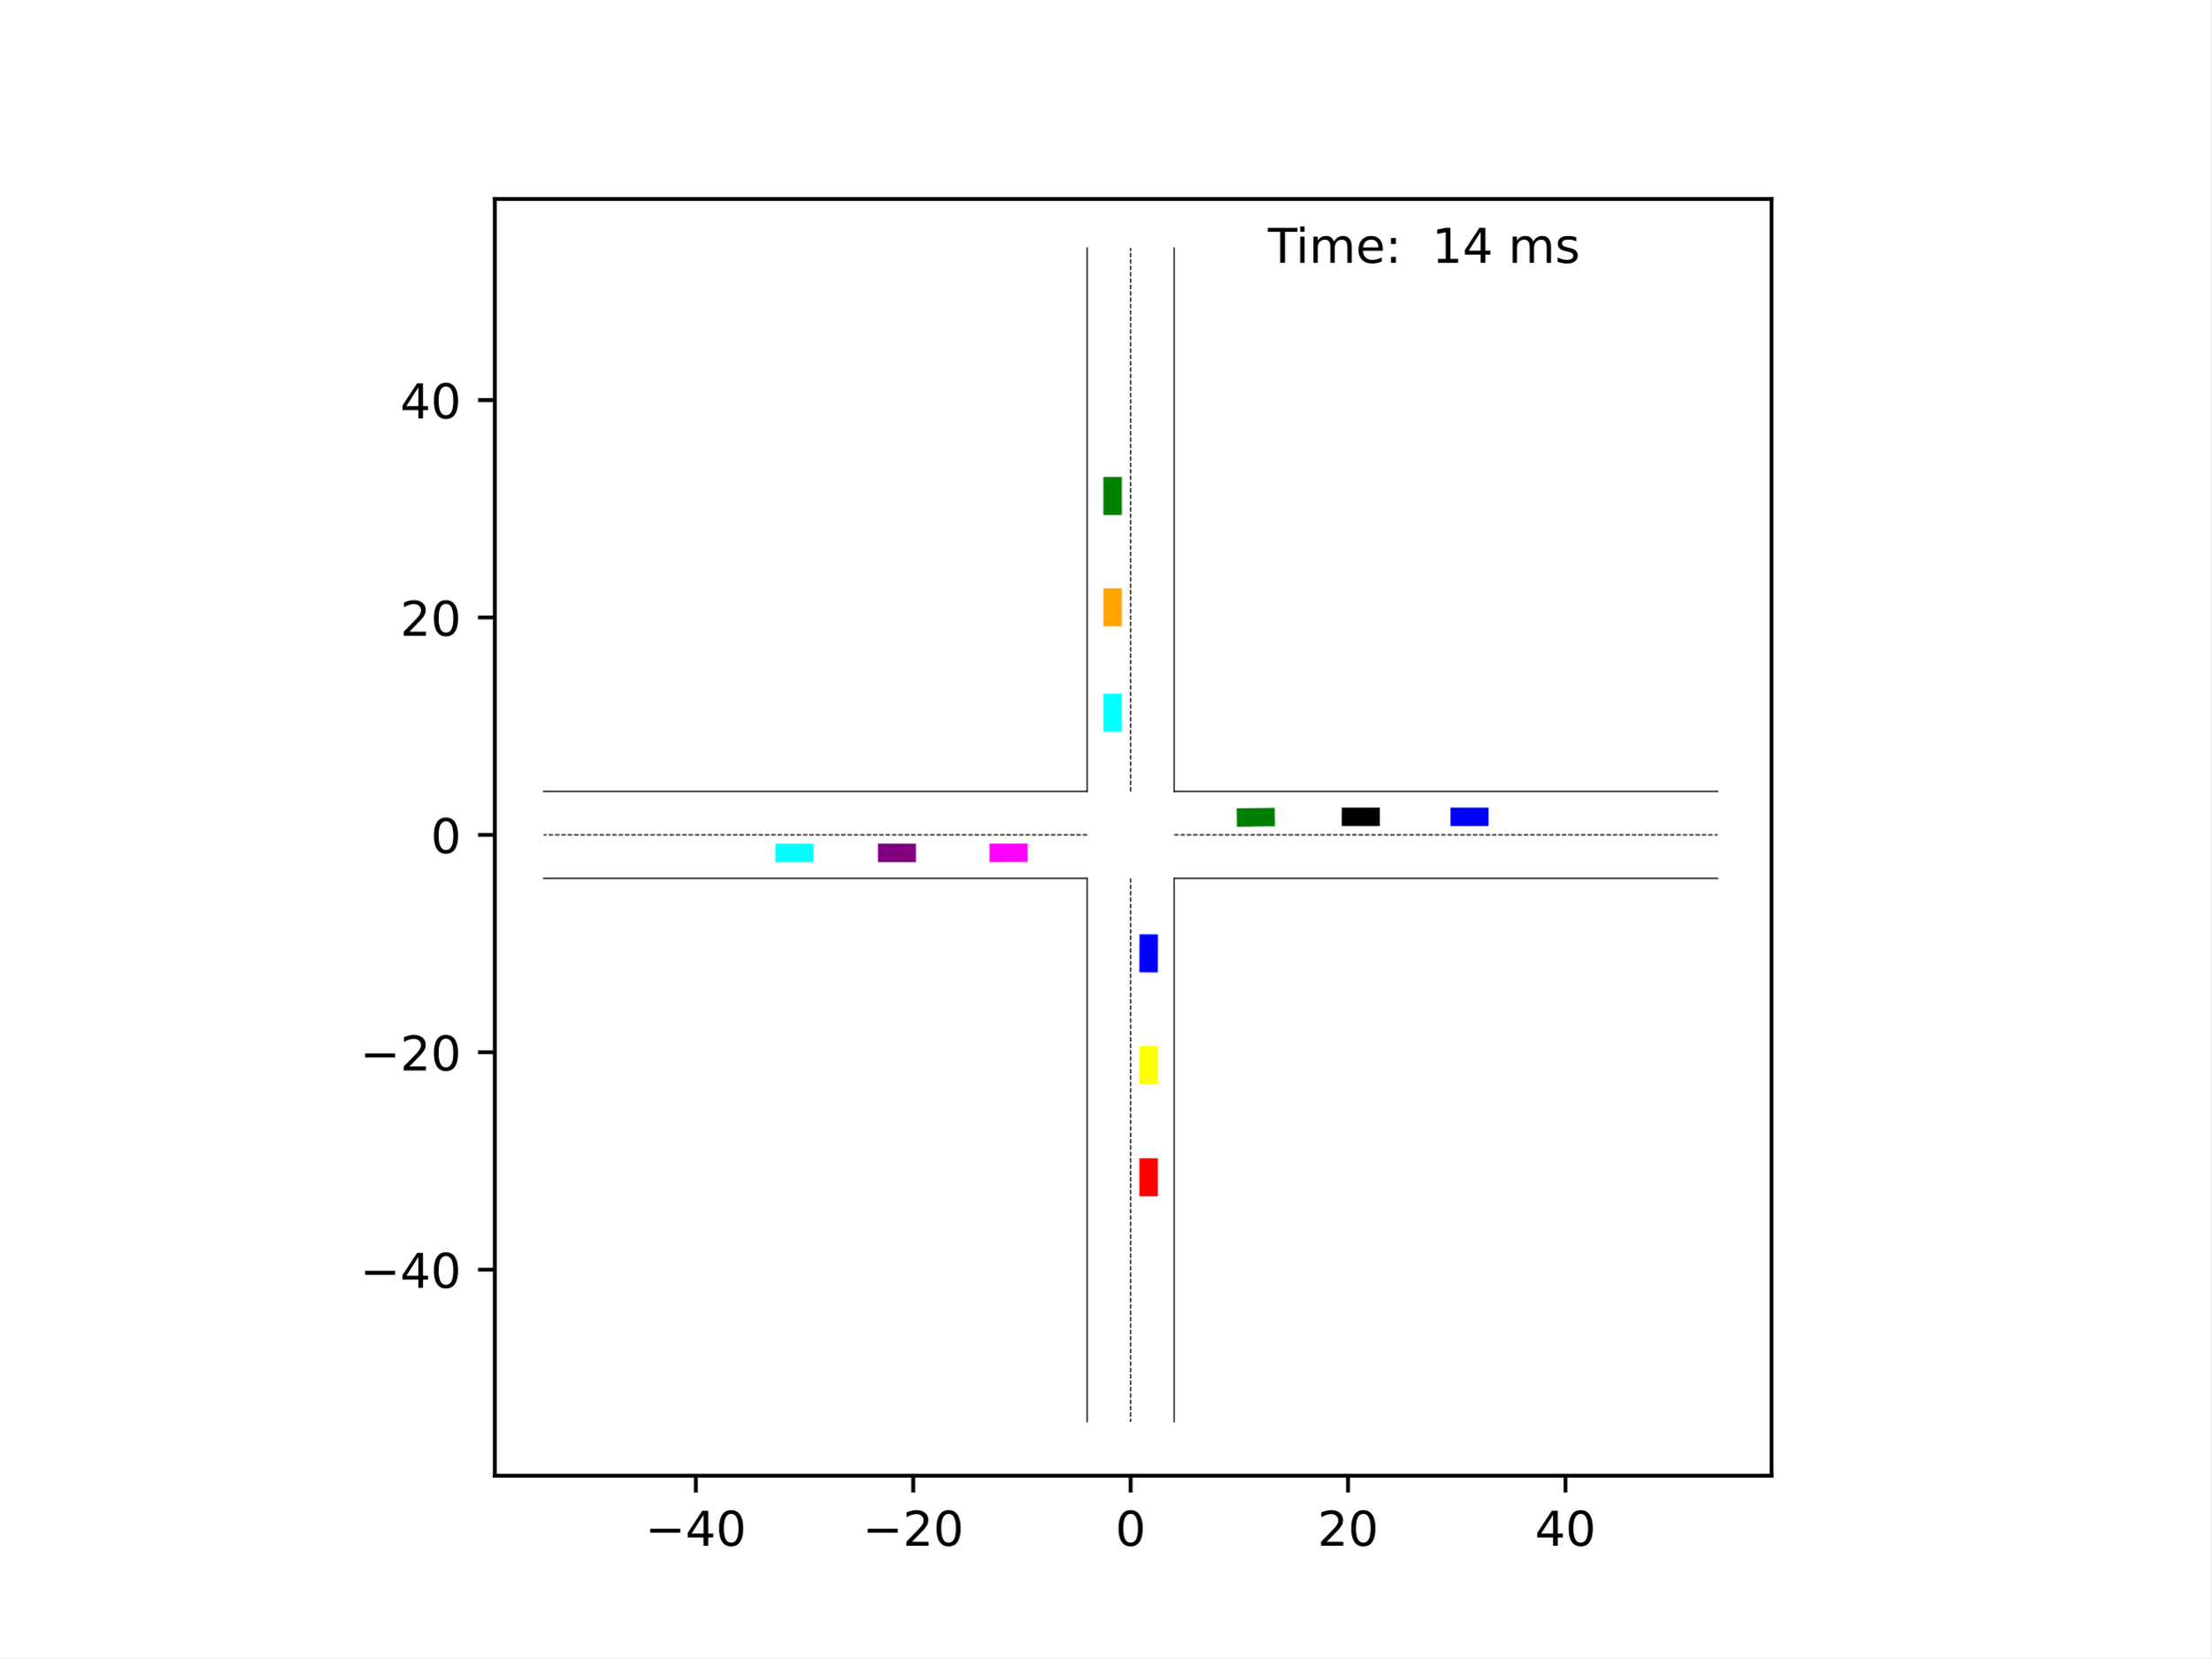
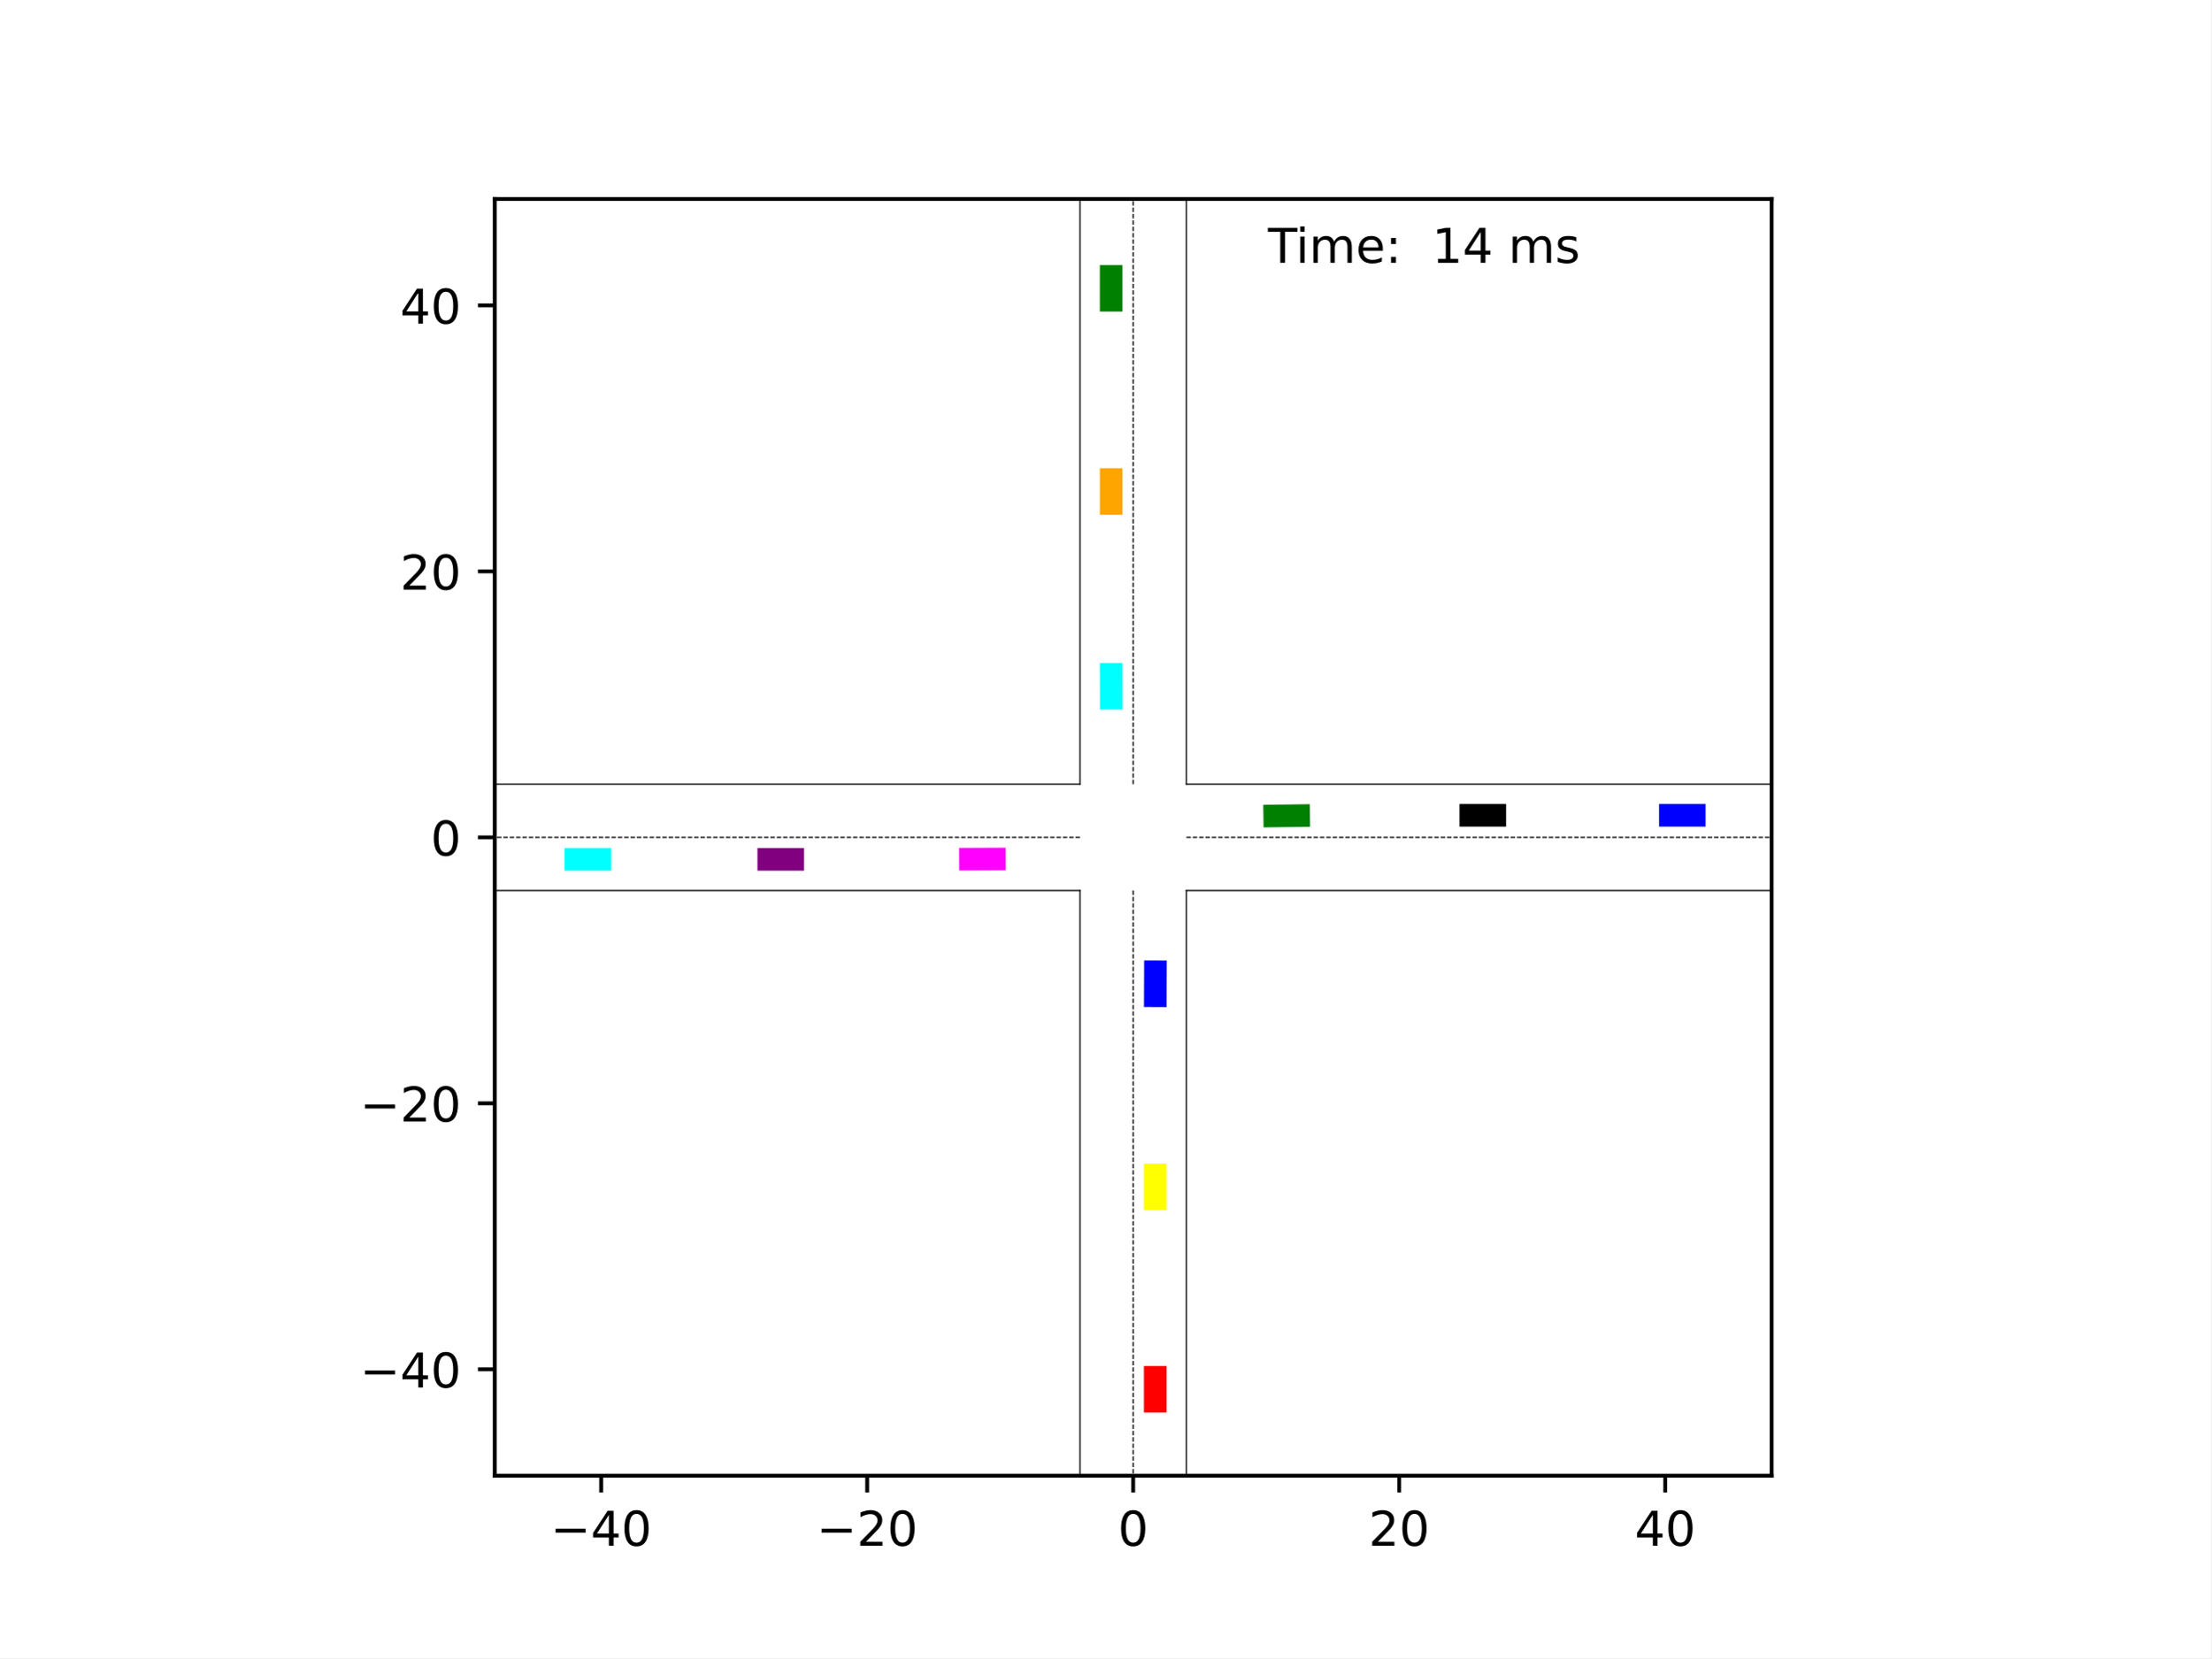
<svg xmlns="http://www.w3.org/2000/svg" xmlns:xlink="http://www.w3.org/1999/xlink" width="460.8pt" height="345.6pt" viewBox="0 0 460.8 345.6" version="1.1">
  <defs>
    <style type="text/css">*{stroke-linejoin: round; stroke-linecap: butt}</style>
  </defs>
  <g id="figure_1">
    <g id="patch_1">
      <path d="M 0 345.6  L 460.8 345.6  L 460.8 0  L 0 0  z " style="fill: #ffffff" />
    </g>
    <g id="axes_1">
      <g id="patch_2">
-         <path d="M 103.12 307.584  L 369.2 307.584  L 369.2 41.472  L 103.12 41.472  z " style="fill: #ffffff" />
+         <path d="M 103.104 307.584  L 369.216 307.584  L 369.216 41.472  L 103.104 41.472  z " style="fill: #ffffff" />
      </g>
      <g id="patch_3">
-         <path d="M 241.301 202.681  L 241.328 194.751  L 237.476 194.738  L 237.45 202.668  z " clip-path="url(#p92ed863bc8)" style="fill: #0000ff" />
+         <path d="M 243.117 209.911  L 243.158 200.209  L 238.445 200.189  L 238.405 209.891  z " clip-path="url(#p4ef2cbd192)" style="fill: #0000ff" />
      </g>
      <g id="patch_4">
-         <path d="M 265.656 168.367  L 257.727 168.478  L 257.781 172.33  L 265.71 172.218  z " clip-path="url(#p92ed863bc8)" style="fill: #008000" />
+         <path d="M 272.967 167.616  L 263.266 167.744  L 263.328 172.456  L 273.029 172.328  z " clip-path="url(#p4ef2cbd192)" style="fill: #008000" />
      </g>
      <g id="patch_5">
-         <path d="M 229.948 144.58  L 229.951 152.509  L 233.802 152.508  L 233.8 144.578  z " clip-path="url(#p92ed863bc8)" style="fill: #00ffff" />
+         <path d="M 229.216 138.193  L 229.238 147.895  L 233.951 147.885  L 233.928 138.183  z " clip-path="url(#p4ef2cbd192)" style="fill: #00ffff" />
      </g>
      <g id="patch_6">
-         <path d="M 206.218 179.679  L 214.147 179.653  L 214.135 175.802  L 206.205 175.827  z " clip-path="url(#p92ed863bc8)" style="fill: #ff00ff" />
+         <path d="M 199.896 181.447  L 209.598 181.4  L 209.575 176.688  L 199.873 176.735  z " clip-path="url(#p4ef2cbd192)" style="fill: #ff00ff" />
      </g>
      <g id="patch_7">
-         <path d="M 241.308 225.954  L 241.307 218.024  L 237.456 218.024  L 237.456 225.954  z " clip-path="url(#p92ed863bc8)" style="fill: #ffff00" />
+         <path d="M 243.109 252.238  L 243.109 242.536  L 238.397 242.536  L 238.397 252.238  z " clip-path="url(#p4ef2cbd192)" style="fill: #ffff00" />
      </g>
      <g id="patch_8">
-         <path d="M 287.57 168.332  L 279.641 168.332  L 279.641 172.184  L 287.57 172.184  z " clip-path="url(#p92ed863bc8)" />
+         <path d="M 313.87 167.579  L 304.168 167.579  L 304.168 172.291  L 313.87 172.291  z " clip-path="url(#p4ef2cbd192)" />
      </g>
      <g id="patch_9">
-         <path d="M 229.949 122.624  L 229.951 130.554  L 233.802 130.553  L 233.8 122.623  z " clip-path="url(#p92ed863bc8)" style="fill: #ffa500" />
+         <path d="M 229.211 97.594  L 229.211 107.296  L 233.923 107.296  L 233.923 97.594  z " clip-path="url(#p4ef2cbd192)" style="fill: #ffa500" />
      </g>
      <g id="patch_10">
-         <path d="M 182.952 179.691  L 190.882 179.691  L 190.882 175.84  L 182.952 175.84  z " clip-path="url(#p92ed863bc8)" style="fill: #800080" />
+         <path d="M 157.851 181.477  L 167.553 181.477  L 167.553 176.765  L 157.851 176.765  z " clip-path="url(#p4ef2cbd192)" style="fill: #800080" />
      </g>
      <g id="patch_11">
-         <path d="M 241.308 249.344  L 241.308 241.414  L 237.456 241.414  L 237.456 249.344  z " clip-path="url(#p92ed863bc8)" style="fill: #ff0000" />
+         <path d="M 243.109 294.417  L 243.109 284.715  L 238.397 284.715  L 238.397 294.417  z " clip-path="url(#p4ef2cbd192)" style="fill: #ff0000" />
      </g>
      <g id="patch_12">
-         <path d="M 310.227 168.332  L 302.297 168.332  L 302.297 172.184  L 310.227 172.184  z " clip-path="url(#p92ed863bc8)" style="fill: #0000ff" />
+         <path d="M 355.45 167.579  L 345.748 167.579  L 345.748 172.291  L 355.45 172.291  z " clip-path="url(#p4ef2cbd192)" style="fill: #0000ff" />
      </g>
      <g id="patch_13">
-         <path d="M 229.948 99.413  L 229.948 107.343  L 233.8 107.343  L 233.8 99.413  z " clip-path="url(#p92ed863bc8)" style="fill: #008000" />
+         <path d="M 229.211 55.238  L 229.211 64.94  L 233.923 64.94  L 233.923 55.238  z " clip-path="url(#p4ef2cbd192)" style="fill: #008000" />
      </g>
      <g id="patch_14">
-         <path d="M 161.583 179.691  L 169.513 179.691  L 169.513 175.84  L 161.583 175.84  z " clip-path="url(#p92ed863bc8)" style="fill: #00ffff" />
+         <path d="M 117.646 181.477  L 127.348 181.477  L 127.348 176.765  L 117.646 176.765  z " clip-path="url(#p4ef2cbd192)" style="fill: #00ffff" />
      </g>
      <g id="matplotlib.axis_1">
        <g id="xtick_1">
          <g id="line2d_1">
            <defs>
-               <path id="m8e00126012" d="M 0 0  L 0 3.5  " style="stroke: #000000; stroke-width: 0.8" />
+               <path id="m294911b7f4" d="M 0 0  L 0 3.5  " style="stroke: #000000; stroke-width: 0.8" />
            </defs>
            <g>
-               <use xlink:href="#m8e00126012" x="145.003" y="307.584" style="stroke: #000000; stroke-width: 0.8" />
+               <use xlink:href="#m294911b7f4" x="125.28" y="307.584" style="stroke: #000000; stroke-width: 0.8" />
            </g>
          </g>
          <g id="text_1">
-             <g transform="translate(134.4503 322.1824) scale(0.1 -0.1)">
+             <g transform="translate(114.7277 322.1824) scale(0.1 -0.1)">
              <defs>
                <path id="DejaVuSans-2212" d="M 678 2272  L 4684 2272  L 4684 1741  L 678 1741  L 678 2272  z " transform="scale(0.015625)" />
                <path id="DejaVuSans-34" d="M 2419 4116  L 825 1625  L 2419 1625  L 2419 4116  z M 2253 4666  L 3047 4666  L 3047 1625  L 3713 1625  L 3713 1100  L 3047 1100  L 3047 0  L 2419 0  L 2419 1100  L 313 1100  L 313 1709  L 2253 4666  z " transform="scale(0.015625)" />
                <path id="DejaVuSans-30" d="M 2034 4250  Q 1547 4250 1301 3770  Q 1056 3291 1056 2328  Q 1056 1369 1301 889  Q 1547 409 2034 409  Q 2525 409 2770 889  Q 3016 1369 3016 2328  Q 3016 3291 2770 3770  Q 2525 4250 2034 4250  z M 2034 4750  Q 2819 4750 3233 4129  Q 3647 3509 3647 2328  Q 3647 1150 3233 529  Q 2819 -91 2034 -91  Q 1250 -91 836 529  Q 422 1150 422 2328  Q 422 3509 836 4129  Q 1250 4750 2034 4750  z " transform="scale(0.015625)" />
              </defs>
              <use xlink:href="#DejaVuSans-2212" />
              <use xlink:href="#DejaVuSans-34" x="83.789" />
              <use xlink:href="#DejaVuSans-30" x="147.412" />
            </g>
          </g>
        </g>
        <g id="xtick_2">
          <g id="line2d_2">
            <g>
-               <use xlink:href="#m8e00126012" x="190.315" y="307.584" style="stroke: #000000; stroke-width: 0.8" />
+               <use xlink:href="#m294911b7f4" x="180.72" y="307.584" style="stroke: #000000; stroke-width: 0.8" />
            </g>
          </g>
          <g id="text_2">
-             <g transform="translate(179.763 322.1824) scale(0.1 -0.1)">
+             <g transform="translate(170.1677 322.1824) scale(0.1 -0.1)">
              <defs>
                <path id="DejaVuSans-32" d="M 1228 531  L 3431 531  L 3431 0  L 469 0  L 469 531  Q 828 903 1448 1529  Q 2069 2156 2228 2338  Q 2531 2678 2651 2914  Q 2772 3150 2772 3378  Q 2772 3750 2511 3984  Q 2250 4219 1831 4219  Q 1534 4219 1204 4116  Q 875 4013 500 3803  L 500 4441  Q 881 4594 1212 4672  Q 1544 4750 1819 4750  Q 2544 4750 2975 4387  Q 3406 4025 3406 3419  Q 3406 3131 3298 2873  Q 3191 2616 2906 2266  Q 2828 2175 2409 1742  Q 1991 1309 1228 531  z " transform="scale(0.015625)" />
              </defs>
              <use xlink:href="#DejaVuSans-2212" />
              <use xlink:href="#DejaVuSans-32" x="83.789" />
              <use xlink:href="#DejaVuSans-30" x="147.412" />
            </g>
          </g>
        </g>
        <g id="xtick_3">
          <g id="line2d_3">
            <g>
-               <use xlink:href="#m8e00126012" x="235.628" y="307.584" style="stroke: #000000; stroke-width: 0.8" />
+               <use xlink:href="#m294911b7f4" x="236.16" y="307.584" style="stroke: #000000; stroke-width: 0.8" />
            </g>
          </g>
          <g id="text_3">
-             <g transform="translate(232.4467 322.1824) scale(0.1 -0.1)">
+             <g transform="translate(232.9787 322.1824) scale(0.1 -0.1)">
              <use xlink:href="#DejaVuSans-30" />
            </g>
          </g>
        </g>
        <g id="xtick_4">
          <g id="line2d_4">
            <g>
-               <use xlink:href="#m8e00126012" x="280.941" y="307.584" style="stroke: #000000; stroke-width: 0.8" />
+               <use xlink:href="#m294911b7f4" x="291.6" y="307.584" style="stroke: #000000; stroke-width: 0.8" />
            </g>
          </g>
          <g id="text_4">
-             <g transform="translate(274.5782 322.1824) scale(0.1 -0.1)">
+             <g transform="translate(285.2375 322.1824) scale(0.1 -0.1)">
              <use xlink:href="#DejaVuSans-32" />
              <use xlink:href="#DejaVuSans-30" x="63.623" />
            </g>
          </g>
        </g>
        <g id="xtick_5">
          <g id="line2d_5">
            <g>
-               <use xlink:href="#m8e00126012" x="326.253" y="307.584" style="stroke: #000000; stroke-width: 0.8" />
+               <use xlink:href="#m294911b7f4" x="347.04" y="307.584" style="stroke: #000000; stroke-width: 0.8" />
            </g>
          </g>
          <g id="text_5">
-             <g transform="translate(319.8908 322.1824) scale(0.1 -0.1)">
+             <g transform="translate(340.6775 322.1824) scale(0.1 -0.1)">
              <use xlink:href="#DejaVuSans-34" />
              <use xlink:href="#DejaVuSans-30" x="63.623" />
            </g>
          </g>
        </g>
      </g>
      <g id="matplotlib.axis_2">
        <g id="ytick_1">
          <g id="line2d_6">
            <defs>
-               <path id="me87dfa9e7b" d="M 0 0  L -3.5 0  " style="stroke: #000000; stroke-width: 0.8" />
+               <path id="mc739d076f0" d="M 0 0  L -3.5 0  " style="stroke: #000000; stroke-width: 0.8" />
            </defs>
            <g>
-               <use xlink:href="#me87dfa9e7b" x="103.12" y="264.637" style="stroke: #000000; stroke-width: 0.8" />
+               <use xlink:href="#mc739d076f0" x="103.104" y="285.408" style="stroke: #000000; stroke-width: 0.8" />
            </g>
          </g>
          <g id="text_6">
-             <g transform="translate(75.01489 268.4361) scale(0.1 -0.1)">
+             <g transform="translate(74.99931 289.2072) scale(0.1 -0.1)">
              <use xlink:href="#DejaVuSans-2212" />
              <use xlink:href="#DejaVuSans-34" x="83.789" />
              <use xlink:href="#DejaVuSans-30" x="147.412" />
            </g>
          </g>
        </g>
        <g id="ytick_2">
          <g id="line2d_7">
            <g>
-               <use xlink:href="#me87dfa9e7b" x="103.12" y="219.324" style="stroke: #000000; stroke-width: 0.8" />
+               <use xlink:href="#mc739d076f0" x="103.104" y="229.968" style="stroke: #000000; stroke-width: 0.8" />
            </g>
          </g>
          <g id="text_7">
-             <g transform="translate(75.01489 223.1235) scale(0.1 -0.1)">
+             <g transform="translate(74.99931 233.7672) scale(0.1 -0.1)">
              <use xlink:href="#DejaVuSans-2212" />
              <use xlink:href="#DejaVuSans-32" x="83.789" />
              <use xlink:href="#DejaVuSans-30" x="147.412" />
            </g>
          </g>
        </g>
        <g id="ytick_3">
          <g id="line2d_8">
            <g>
-               <use xlink:href="#me87dfa9e7b" x="103.12" y="174.012" style="stroke: #000000; stroke-width: 0.8" />
+               <use xlink:href="#mc739d076f0" x="103.104" y="174.528" style="stroke: #000000; stroke-width: 0.8" />
            </g>
          </g>
          <g id="text_8">
-             <g transform="translate(89.75708 177.8108) scale(0.1 -0.1)">
+             <g transform="translate(89.7415 178.3272) scale(0.1 -0.1)">
              <use xlink:href="#DejaVuSans-30" />
            </g>
          </g>
        </g>
        <g id="ytick_4">
          <g id="line2d_9">
            <g>
-               <use xlink:href="#me87dfa9e7b" x="103.12" y="128.699" style="stroke: #000000; stroke-width: 0.8" />
+               <use xlink:href="#mc739d076f0" x="103.104" y="119.088" style="stroke: #000000; stroke-width: 0.8" />
            </g>
          </g>
          <g id="text_9">
-             <g transform="translate(83.39458 132.4981) scale(0.1 -0.1)">
+             <g transform="translate(83.379 122.8872) scale(0.1 -0.1)">
              <use xlink:href="#DejaVuSans-32" />
              <use xlink:href="#DejaVuSans-30" x="63.623" />
            </g>
          </g>
        </g>
        <g id="ytick_5">
          <g id="line2d_10">
            <g>
-               <use xlink:href="#me87dfa9e7b" x="103.12" y="83.386" style="stroke: #000000; stroke-width: 0.8" />
+               <use xlink:href="#mc739d076f0" x="103.104" y="63.648" style="stroke: #000000; stroke-width: 0.8" />
            </g>
          </g>
          <g id="text_10">
-             <g transform="translate(83.39458 87.18544) scale(0.1 -0.1)">
+             <g transform="translate(83.379 67.44722) scale(0.1 -0.1)">
              <use xlink:href="#DejaVuSans-34" />
              <use xlink:href="#DejaVuSans-30" x="63.623" />
            </g>
          </g>
        </g>
      </g>
      <g id="line2d_11">
-         <path d="M 244.691 296.356  L 244.691 183.074  " clip-path="url(#p92ed863bc8)" style="fill: none; stroke: #000000; stroke-width: 0.25; stroke-linecap: square" />
+         <path d="M 247.248 346.6  L 247.248 185.616  " clip-path="url(#p4ef2cbd192)" style="fill: none; stroke: #000000; stroke-width: 0.25; stroke-linecap: square" />
      </g>
      <g id="line2d_12">
-         <path d="M 244.691 183.074  L 357.972 183.074  " clip-path="url(#p92ed863bc8)" style="fill: none; stroke: #000000; stroke-width: 0.25; stroke-linecap: square" />
+         <path d="M 247.248 185.616  L 413.568 185.616  " clip-path="url(#p4ef2cbd192)" style="fill: none; stroke: #000000; stroke-width: 0.25; stroke-linecap: square" />
      </g>
      <g id="line2d_13">
-         <path d="M 357.972 164.949  L 244.691 164.949  " clip-path="url(#p92ed863bc8)" style="fill: none; stroke: #000000; stroke-width: 0.25; stroke-linecap: square" />
+         <path d="M 413.568 163.44  L 247.248 163.44  " clip-path="url(#p4ef2cbd192)" style="fill: none; stroke: #000000; stroke-width: 0.25; stroke-linecap: square" />
      </g>
      <g id="line2d_14">
-         <path d="M 244.691 164.949  L 244.691 51.667  " clip-path="url(#p92ed863bc8)" style="fill: none; stroke: #000000; stroke-width: 0.25; stroke-linecap: square" />
+         <path d="M 247.248 163.44  L 247.248 -1  " clip-path="url(#p4ef2cbd192)" style="fill: none; stroke: #000000; stroke-width: 0.25; stroke-linecap: square" />
      </g>
      <g id="line2d_15">
-         <path d="M 226.565 51.667  L 226.565 164.949  " clip-path="url(#p92ed863bc8)" style="fill: none; stroke: #000000; stroke-width: 0.25; stroke-linecap: square" />
+         <path d="M 225.072 -1  L 225.072 163.44  " clip-path="url(#p4ef2cbd192)" style="fill: none; stroke: #000000; stroke-width: 0.25; stroke-linecap: square" />
      </g>
      <g id="line2d_16">
-         <path d="M 226.565 164.949  L 113.284 164.949  " clip-path="url(#p92ed863bc8)" style="fill: none; stroke: #000000; stroke-width: 0.25; stroke-linecap: square" />
+         <path d="M 225.072 163.44  L 58.752 163.44  " clip-path="url(#p4ef2cbd192)" style="fill: none; stroke: #000000; stroke-width: 0.25; stroke-linecap: square" />
      </g>
      <g id="line2d_17">
-         <path d="M 113.284 183.074  L 226.565 183.074  " clip-path="url(#p92ed863bc8)" style="fill: none; stroke: #000000; stroke-width: 0.25; stroke-linecap: square" />
+         <path d="M 58.752 185.616  L 225.072 185.616  " clip-path="url(#p4ef2cbd192)" style="fill: none; stroke: #000000; stroke-width: 0.25; stroke-linecap: square" />
      </g>
      <g id="line2d_18">
-         <path d="M 226.565 183.074  L 226.565 296.356  " clip-path="url(#p92ed863bc8)" style="fill: none; stroke: #000000; stroke-width: 0.25; stroke-linecap: square" />
+         <path d="M 225.072 185.616  L 225.072 346.6  " clip-path="url(#p4ef2cbd192)" style="fill: none; stroke: #000000; stroke-width: 0.25; stroke-linecap: square" />
      </g>
      <g id="line2d_19">
-         <path d="M 244.691 174.012  L 357.972 174.012  " clip-path="url(#p92ed863bc8)" style="fill: none; stroke-dasharray: 0.925,0.4; stroke-dashoffset: 0; stroke: #000000; stroke-width: 0.25" />
+         <path d="M 247.248 174.528  L 413.568 174.528  " clip-path="url(#p4ef2cbd192)" style="fill: none; stroke-dasharray: 0.925,0.4; stroke-dashoffset: 0; stroke: #000000; stroke-width: 0.25" />
      </g>
      <g id="line2d_20">
-         <path d="M 235.628 164.949  L 235.628 51.667  " clip-path="url(#p92ed863bc8)" style="fill: none; stroke-dasharray: 0.925,0.4; stroke-dashoffset: 0; stroke: #000000; stroke-width: 0.25" />
+         <path d="M 236.16 163.44  L 236.16 -1  " clip-path="url(#p4ef2cbd192)" style="fill: none; stroke-dasharray: 0.925,0.4; stroke-dashoffset: 0; stroke: #000000; stroke-width: 0.25" />
      </g>
      <g id="line2d_21">
-         <path d="M 226.565 174.012  L 113.284 174.012  " clip-path="url(#p92ed863bc8)" style="fill: none; stroke-dasharray: 0.925,0.4; stroke-dashoffset: 0; stroke: #000000; stroke-width: 0.25" />
+         <path d="M 225.072 174.528  L 58.752 174.528  " clip-path="url(#p4ef2cbd192)" style="fill: none; stroke-dasharray: 0.925,0.4; stroke-dashoffset: 0; stroke: #000000; stroke-width: 0.25" />
      </g>
      <g id="line2d_22">
-         <path d="M 235.628 183.074  L 235.628 296.356  " clip-path="url(#p92ed863bc8)" style="fill: none; stroke-dasharray: 0.925,0.4; stroke-dashoffset: 0; stroke: #000000; stroke-width: 0.25" />
+         <path d="M 236.16 185.616  L 236.16 346.6  " clip-path="url(#p4ef2cbd192)" style="fill: none; stroke-dasharray: 0.925,0.4; stroke-dashoffset: 0; stroke: #000000; stroke-width: 0.25" />
      </g>
      <g id="patch_15">
-         <path d="M 103.12 307.584  L 103.12 41.472  " style="fill: none; stroke: #000000; stroke-width: 0.8; stroke-linejoin: miter; stroke-linecap: square" />
+         <path d="M 103.104 307.584  L 103.104 41.472  " style="fill: none; stroke: #000000; stroke-width: 0.8; stroke-linejoin: miter; stroke-linecap: square" />
      </g>
      <g id="patch_16">
-         <path d="M 369.2 307.584  L 369.2 41.472  " style="fill: none; stroke: #000000; stroke-width: 0.8; stroke-linejoin: miter; stroke-linecap: square" />
+         <path d="M 369.216 307.584  L 369.216 41.472  " style="fill: none; stroke: #000000; stroke-width: 0.8; stroke-linejoin: miter; stroke-linecap: square" />
      </g>
      <g id="patch_17">
-         <path d="M 103.12 307.584  L 369.2 307.584  " style="fill: none; stroke: #000000; stroke-width: 0.8; stroke-linejoin: miter; stroke-linecap: square" />
+         <path d="M 103.104 307.584  L 369.216 307.584  " style="fill: none; stroke: #000000; stroke-width: 0.8; stroke-linejoin: miter; stroke-linecap: square" />
      </g>
      <g id="patch_18">
-         <path d="M 103.12 41.472  L 369.2 41.472  " style="fill: none; stroke: #000000; stroke-width: 0.8; stroke-linejoin: miter; stroke-linecap: square" />
+         <path d="M 103.104 41.472  L 369.216 41.472  " style="fill: none; stroke: #000000; stroke-width: 0.8; stroke-linejoin: miter; stroke-linecap: square" />
      </g>
      <g id="text_11">
-         <g transform="translate(264.243 54.7776) scale(0.1 -0.1)">
+         <g transform="translate(264.2539 54.7776) scale(0.1 -0.1)">
          <defs>
            <path id="DejaVuSans-54" d="M -19 4666  L 3928 4666  L 3928 4134  L 2272 4134  L 2272 0  L 1638 0  L 1638 4134  L -19 4134  L -19 4666  z " transform="scale(0.015625)" />
            <path id="DejaVuSans-69" d="M 603 3500  L 1178 3500  L 1178 0  L 603 0  L 603 3500  z M 603 4863  L 1178 4863  L 1178 4134  L 603 4134  L 603 4863  z " transform="scale(0.015625)" />
            <path id="DejaVuSans-6d" d="M 3328 2828  Q 3544 3216 3844 3400  Q 4144 3584 4550 3584  Q 5097 3584 5394 3201  Q 5691 2819 5691 2113  L 5691 0  L 5113 0  L 5113 2094  Q 5113 2597 4934 2840  Q 4756 3084 4391 3084  Q 3944 3084 3684 2787  Q 3425 2491 3425 1978  L 3425 0  L 2847 0  L 2847 2094  Q 2847 2600 2669 2842  Q 2491 3084 2119 3084  Q 1678 3084 1418 2786  Q 1159 2488 1159 1978  L 1159 0  L 581 0  L 581 3500  L 1159 3500  L 1159 2956  Q 1356 3278 1631 3431  Q 1906 3584 2284 3584  Q 2666 3584 2933 3390  Q 3200 3197 3328 2828  z " transform="scale(0.015625)" />
            <path id="DejaVuSans-65" d="M 3597 1894  L 3597 1613  L 953 1613  Q 991 1019 1311 708  Q 1631 397 2203 397  Q 2534 397 2845 478  Q 3156 559 3463 722  L 3463 178  Q 3153 47 2828 -22  Q 2503 -91 2169 -91  Q 1331 -91 842 396  Q 353 884 353 1716  Q 353 2575 817 3079  Q 1281 3584 2069 3584  Q 2775 3584 3186 3129  Q 3597 2675 3597 1894  z M 3022 2063  Q 3016 2534 2758 2815  Q 2500 3097 2075 3097  Q 1594 3097 1305 2825  Q 1016 2553 972 2059  L 3022 2063  z " transform="scale(0.015625)" />
            <path id="DejaVuSans-3a" d="M 750 794  L 1409 794  L 1409 0  L 750 0  L 750 794  z M 750 3309  L 1409 3309  L 1409 2516  L 750 2516  L 750 3309  z " transform="scale(0.015625)" />
            <path id="DejaVuSans-20" transform="scale(0.015625)" />
            <path id="DejaVuSans-31" d="M 794 531  L 1825 531  L 1825 4091  L 703 3866  L 703 4441  L 1819 4666  L 2450 4666  L 2450 531  L 3481 531  L 3481 0  L 794 0  L 794 531  z " transform="scale(0.015625)" />
            <path id="DejaVuSans-73" d="M 2834 3397  L 2834 2853  Q 2591 2978 2328 3040  Q 2066 3103 1784 3103  Q 1356 3103 1142 2972  Q 928 2841 928 2578  Q 928 2378 1081 2264  Q 1234 2150 1697 2047  L 1894 2003  Q 2506 1872 2764 1633  Q 3022 1394 3022 966  Q 3022 478 2636 193  Q 2250 -91 1575 -91  Q 1294 -91 989 -36  Q 684 19 347 128  L 347 722  Q 666 556 975 473  Q 1284 391 1588 391  Q 1994 391 2212 530  Q 2431 669 2431 922  Q 2431 1156 2273 1281  Q 2116 1406 1581 1522  L 1381 1569  Q 847 1681 609 1914  Q 372 2147 372 2553  Q 372 3047 722 3315  Q 1072 3584 1716 3584  Q 2034 3584 2315 3537  Q 2597 3491 2834 3397  z " transform="scale(0.015625)" />
          </defs>
          <use xlink:href="#DejaVuSans-54" />
          <use xlink:href="#DejaVuSans-69" x="57.959" />
          <use xlink:href="#DejaVuSans-6d" x="85.742" />
          <use xlink:href="#DejaVuSans-65" x="183.154" />
          <use xlink:href="#DejaVuSans-3a" x="244.678" />
          <use xlink:href="#DejaVuSans-20" x="278.369" />
          <use xlink:href="#DejaVuSans-20" x="310.156" />
          <use xlink:href="#DejaVuSans-31" x="341.943" />
          <use xlink:href="#DejaVuSans-34" x="405.566" />
          <use xlink:href="#DejaVuSans-20" x="469.189" />
          <use xlink:href="#DejaVuSans-6d" x="500.977" />
          <use xlink:href="#DejaVuSans-73" x="598.389" />
        </g>
      </g>
    </g>
  </g>
  <defs>
-     <clipPath id="p92ed863bc8">
-       <rect x="103.12" y="41.472" width="266.081" height="266.112" />
+     <clipPath id="p4ef2cbd192">
+       <rect x="103.104" y="41.472" width="266.112" height="266.112" />
    </clipPath>
  </defs>
</svg>
